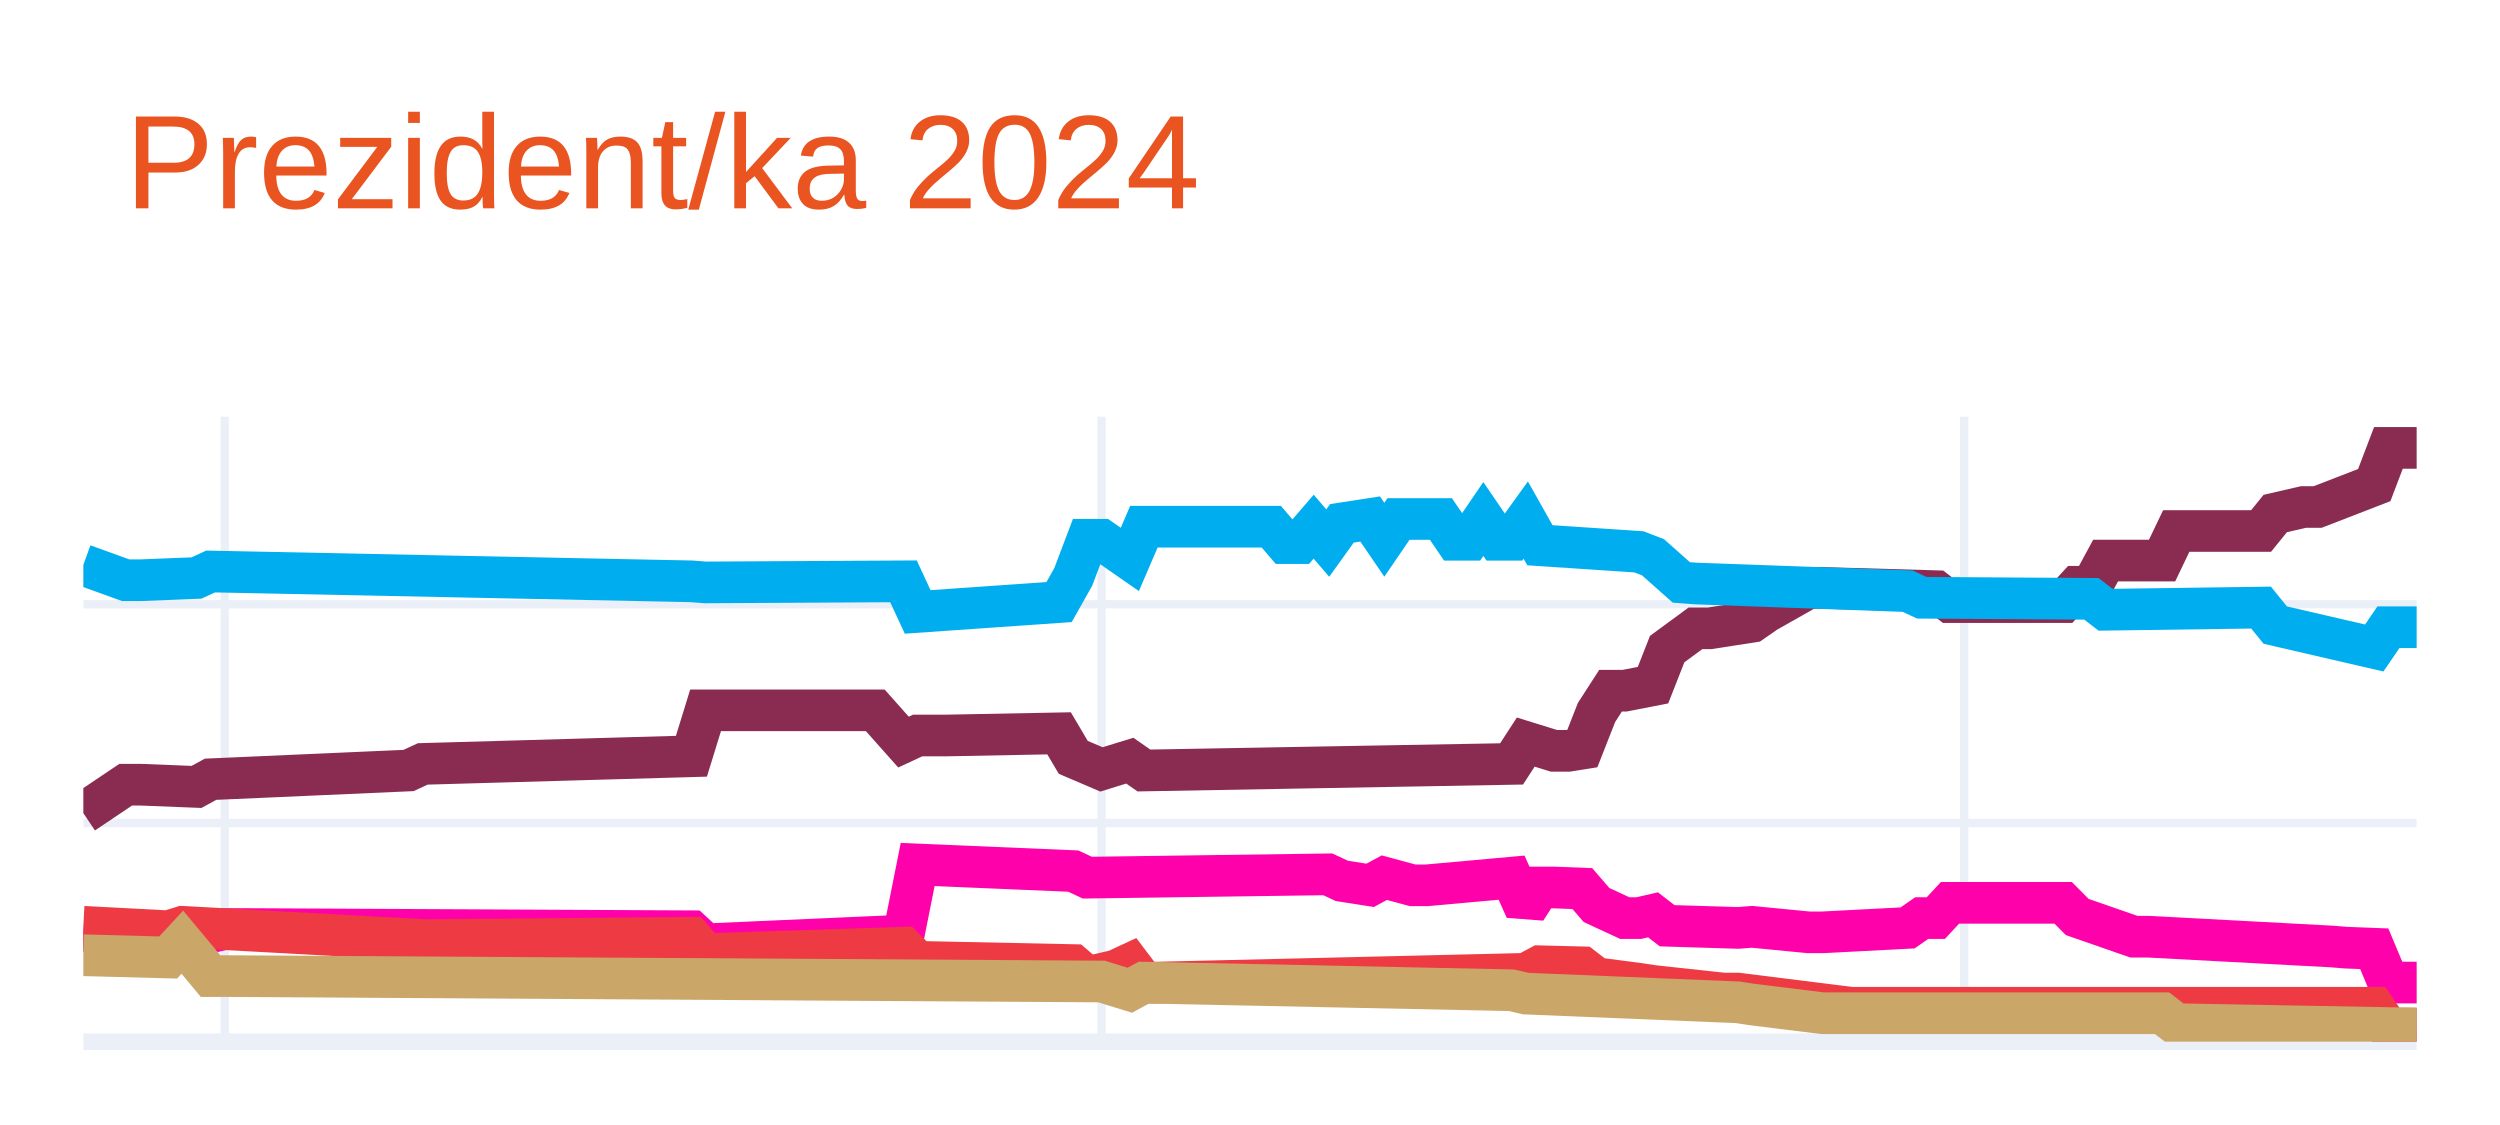
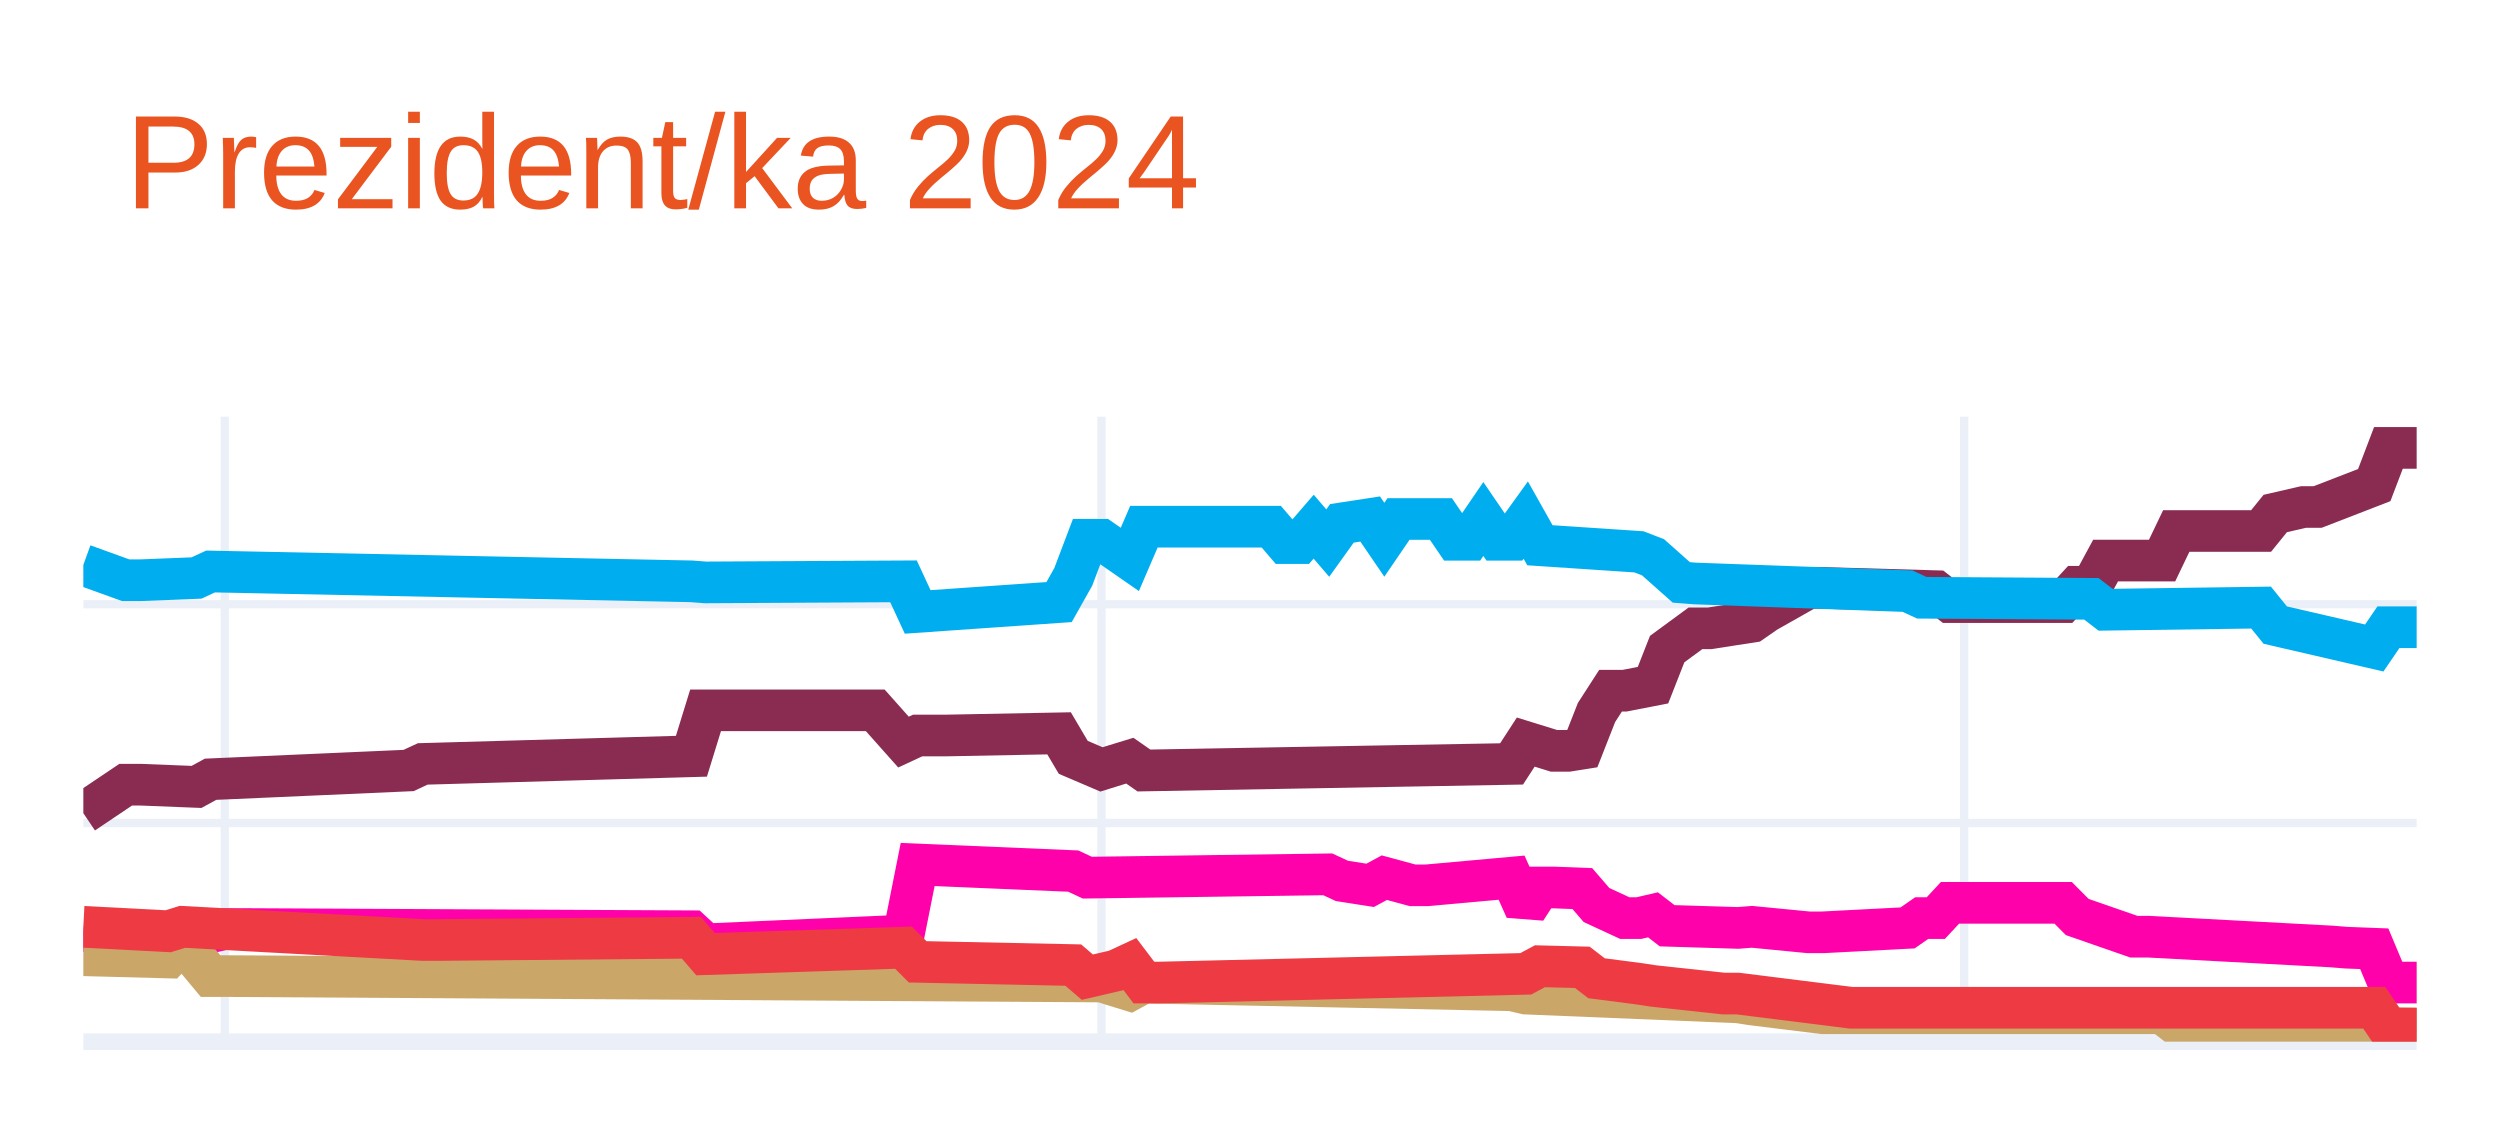
<svg xmlns="http://www.w3.org/2000/svg" class="main-svg" width="300" height="135" style="" viewBox="0 0 300 135">
  <rect x="0" y="0" width="300" height="135" style="fill: rgb(255, 255, 255); fill-opacity: 1;" />
-   <defs id="defs-b08dd5">
+   <defs id="defs-caceb1">
    <g class="clips">
-       <clipPath id="clipb08dd5xyplot" class="plotclip">
+       <clipPath id="clipcaceb1xyplot" class="plotclip">
        <rect width="280" height="75" />
      </clipPath>
-       <clipPath class="axesclip" id="clipb08dd5x">
+       <clipPath class="axesclip" id="clipcaceb1x">
        <rect x="10" y="0" width="280" height="135" />
      </clipPath>
-       <clipPath class="axesclip" id="clipb08dd5y">
+       <clipPath class="axesclip" id="clipcaceb1y">
        <rect x="0" y="50" width="300" height="75" />
      </clipPath>
-       <clipPath class="axesclip" id="clipb08dd5xy">
+       <clipPath class="axesclip" id="clipcaceb1xy">
        <rect x="10" y="50" width="280" height="75" />
      </clipPath>
    </g>
    <g class="gradients" />
    <g class="patterns" />
  </defs>
  <g class="bglayer" />
  <g class="layer-below">
    <g class="imagelayer" />
    <g class="shapelayer" />
  </g>
  <g class="cartesianlayer">
    <g class="subplot xy">
      <g class="layer-subplot">
        <g class="shapelayer" />
        <g class="imagelayer" />
      </g>
      <g class="minor-gridlayer">
        <g class="x" />
        <g class="y" />
      </g>
      <g class="gridlayer">
        <g class="x">
          <path class="xgrid crisp" transform="translate(26.97,0)" d="M0,50v75" style="stroke: rgb(235, 240, 248); stroke-opacity: 1; stroke-width: 1px;" />
          <path class="xgrid crisp" transform="translate(132.18,0)" d="M0,50v75" style="stroke: rgb(235, 240, 248); stroke-opacity: 1; stroke-width: 1px;" />
          <path class="xgrid crisp" transform="translate(235.7,0)" d="M0,50v75" style="stroke: rgb(235, 240, 248); stroke-opacity: 1; stroke-width: 1px;" />
        </g>
        <g class="y">
          <path class="ygrid crisp" transform="translate(0,98.76)" d="M10,0h280" style="stroke: rgb(235, 240, 248); stroke-opacity: 1; stroke-width: 1px;" />
          <path class="ygrid crisp" transform="translate(0,72.51)" d="M10,0h280" style="stroke: rgb(235, 240, 248); stroke-opacity: 1; stroke-width: 1px;" />
        </g>
      </g>
      <g class="zerolinelayer">
        <path class="yzl zl crisp" transform="translate(0,125)" d="M10,0h280" style="stroke: rgb(235, 240, 248); stroke-opacity: 1; stroke-width: 2px;" />
      </g>
      <path class="xlines-below" />
      <path class="ylines-below" />
      <g class="overlines-below" />
      <g class="xaxislayer-below" />
      <g class="yaxislayer-below" />
      <g class="overaxes-below" />
-       <g class="plot" transform="translate(10,50)" clip-path="url(#clipb08dd5xyplot)">
+       <g class="plot" transform="translate(10,50)" clip-path="url(#clipcaceb1xyplot)">
        <g class="scatterlayer mlayer">
-           <g class="trace scatter trace737cb6" style="stroke-miterlimit: 2; opacity: 1;">
+           <g class="trace scatter trace282ac4" style="stroke-miterlimit: 2; opacity: 1;">
            <g class="fills" />
            <g class="errorbars" />
            <g class="lines">
              <path class="js-line" d="M0,47.58L5.09,44.16L6.79,44.16L13.58,44.43L15.27,43.51L39.03,42.46L40.73,41.67L72.97,40.75L74.67,35.24L95.03,35.24L98.42,39.05L100.12,38.26L103.52,38.26L117.09,38L118.79,40.88L122.18,42.33L123.88,41.8L125.58,41.28L127.27,42.46L171.39,41.67L173.09,39.05L176.48,40.1L178.18,40.1L179.88,39.83L181.58,35.5L183.27,32.88L184.97,32.88L188.36,32.22L190.06,27.89L193.45,25.4L195.15,25.4L200.24,24.61L201.94,23.43L207.03,20.55L208.73,20.55L222.3,20.94L224,22.25L237.58,22.25L239.27,20.41L240.97,20.41L242.67,17.27L249.45,17.27L251.15,13.72L261.33,13.72L263.03,11.62L266.42,10.84L268.12,10.84L274.91,8.21L276.61,3.75L280,3.75" style="vector-effect: none; fill: none; stroke: rgb(138, 44, 81); stroke-opacity: 1; stroke-width: 5px; opacity: 1;" />
            </g>
            <g class="points" />
            <g class="text" />
          </g>
-           <g class="trace scatter trace5d1502" style="stroke-miterlimit: 2; opacity: 1;">
+           <g class="trace scatter trace06a162" style="stroke-miterlimit: 2; opacity: 1;">
            <g class="fills" />
            <g class="errorbars" />
            <g class="lines">
              <path class="js-line" d="M0,17.79L5.09,19.63L6.79,19.63L13.58,19.36L15.27,18.58L72.97,19.76L74.67,19.89L98.42,19.76L100.12,23.43L117.09,22.25L118.79,19.23L120.48,14.77L122.18,14.77L125.58,17.13L127.27,13.2L142.55,13.2L144.24,15.17L145.94,15.17L147.64,13.2L149.33,15.17L151.03,12.8L154.42,12.28L156.12,14.77L157.82,12.28L159.52,12.28L162.91,12.28L164.61,14.77L166.3,14.77L168,12.28L169.7,14.77L171.39,14.77L173.09,12.41L174.79,15.43L186.67,16.22L188.36,16.87L191.76,19.89L193.45,20.02L218.91,20.94L220.61,21.73L240.97,21.86L242.67,23.17L261.33,22.91L263.03,25.01L274.91,27.76L276.61,25.27L280,25.27" style="vector-effect: none; fill: none; stroke: rgb(0, 174, 239); stroke-opacity: 1; stroke-width: 5px; opacity: 1;" />
            </g>
            <g class="points" />
            <g class="text" />
          </g>
-           <g class="trace scatter trace465c52" style="stroke-miterlimit: 2; opacity: 1;">
+           <g class="trace scatter trace1dc0c0" style="stroke-miterlimit: 2; opacity: 1;">
            <g class="fills" />
            <g class="errorbars" />
            <g class="lines">
              <path class="js-line" d="M0,61.75L11.88,63.06L13.58,62.27L16.97,61.48L18.67,61.48L72.97,61.75L74.67,63.32L98.42,62.27L100.12,53.74L118.79,54.53L120.48,55.32L149.33,54.92L151.03,55.71L154.42,56.24L156.12,55.32L159.52,56.24L161.21,56.24L171.39,55.32L173.09,59.12L174.79,56.5L176.48,56.5L179.88,56.63L181.58,58.6L184.97,60.17L186.67,60.17L188.36,59.78L190.06,61.09L198.55,61.35L200.24,61.22L207.03,61.88L208.73,61.88L218.91,61.35L220.61,60.17L222.3,60.17L224,58.34L237.58,58.34L239.27,60.04L246.06,62.4L247.76,62.4L269.82,63.58L271.52,63.72L274.91,63.85L276.61,67.91L280,67.91" style="vector-effect: none; fill: none; stroke: rgb(255, 1, 170); stroke-opacity: 1; stroke-width: 5px; opacity: 1;" />
            </g>
            <g class="points" />
            <g class="text" />
          </g>
-           <g class="trace scatter trace99067e" style="stroke-miterlimit: 2; opacity: 1;">
+           <g class="trace scatter tracefc290b" style="stroke-miterlimit: 2; opacity: 1;">
+             <g class="fills" />
+             <g class="errorbars" />
+             <g class="lines">
+               <path class="js-line" d="M0,64.63L10.18,64.9L11.88,63.06L15.27,67.13L16.97,67.13L122.18,67.78L123.88,68.31L125.58,68.83L127.27,67.91L171.39,68.83L173.09,69.23L198.55,70.28L200.24,70.54L208.73,71.59L210.42,71.59L249.45,71.59L251.15,72.9L280,73.43" style="vector-effect: none; fill: none; stroke: rgb(202, 166, 105); stroke-opacity: 1; stroke-width: 5px; opacity: 1;" />
+             </g>
+             <g class="points" />
+             <g class="text" />
+           </g>
+           <g class="trace scatter tracecdd6d2" style="stroke-miterlimit: 2; opacity: 1;">
            <g class="fills" />
            <g class="errorbars" />
            <g class="lines">
              <path class="js-line" d="M0,61.22L10.18,61.75L11.88,61.22L40.73,62.8L42.42,62.8L72.97,62.53L74.67,64.5L98.42,63.72L100.12,65.42L118.79,65.81L120.48,67.26L123.88,66.47L125.58,65.68L127.27,67.91L128.97,67.91L173.09,66.86L174.79,65.95L179.88,66.08L181.58,67.39L186.67,68.05L188.36,68.31L196.85,69.23L198.55,69.23L212.12,70.93L213.82,70.93L274.91,70.93L276.61,73.43L280,73.43" style="vector-effect: none; fill: none; stroke: rgb(238, 58, 67); stroke-opacity: 1; stroke-width: 5px; opacity: 1;" />
-             </g>
-             <g class="points" />
-             <g class="text" />
-           </g>
-           <g class="trace scatter traceaf5a56" style="stroke-miterlimit: 2; opacity: 1;">
-             <g class="fills" />
-             <g class="errorbars" />
-             <g class="lines">
-               <path class="js-line" d="M0,64.63L10.18,64.9L11.88,63.06L15.27,67.13L16.97,67.13L122.18,67.78L123.88,68.31L125.58,68.83L127.27,67.91L171.39,68.83L173.09,69.23L198.55,70.28L200.24,70.54L208.73,71.59L210.42,71.59L249.45,71.59L251.15,72.9L280,73.43" style="vector-effect: none; fill: none; stroke: rgb(202, 166, 105); stroke-opacity: 1; stroke-width: 5px; opacity: 1;" />
            </g>
            <g class="points" />
            <g class="text" />
          </g>
        </g>
      </g>
      <g class="overplot" />
      <path class="xlines-above crisp" d="M0,0" style="fill: none;" />
      <path class="ylines-above crisp" d="M0,0" style="fill: none;" />
      <g class="overlines-above" />
      <g class="xaxislayer-above" />
      <g class="yaxislayer-above" />
      <g class="overaxes-above" />
    </g>
  </g>
  <g class="polarlayer" />
  <g class="smithlayer" />
  <g class="ternarylayer" />
  <g class="geolayer" />
  <g class="funnelarealayer" />
  <g class="pielayer" />
  <g class="iciclelayer" />
  <g class="treemaplayer" />
  <g class="sunburstlayer" />
  <g class="glimages" />
-   <defs id="topdefs-b08dd5">
+   <defs id="topdefs-caceb1">
    <g class="clips" />
  </defs>
  <g class="layer-above">
    <g class="imagelayer" />
    <g class="shapelayer" />
  </g>
  <g class="infolayer">
    <g class="g-gtitle">
      <text class="gtitle" x="15" y="25" text-anchor="start" dy="0em" style="font-family: Ubuntu, verdana, arial, sans-serif; font-size: 16px; fill: rgb(233, 84, 32); opacity: 1; font-weight: normal; white-space: pre;">Prezident/ka 2024</text>
    </g>
    <g class="g-xtitle" />
    <g class="g-ytitle" />
  </g>
</svg>
